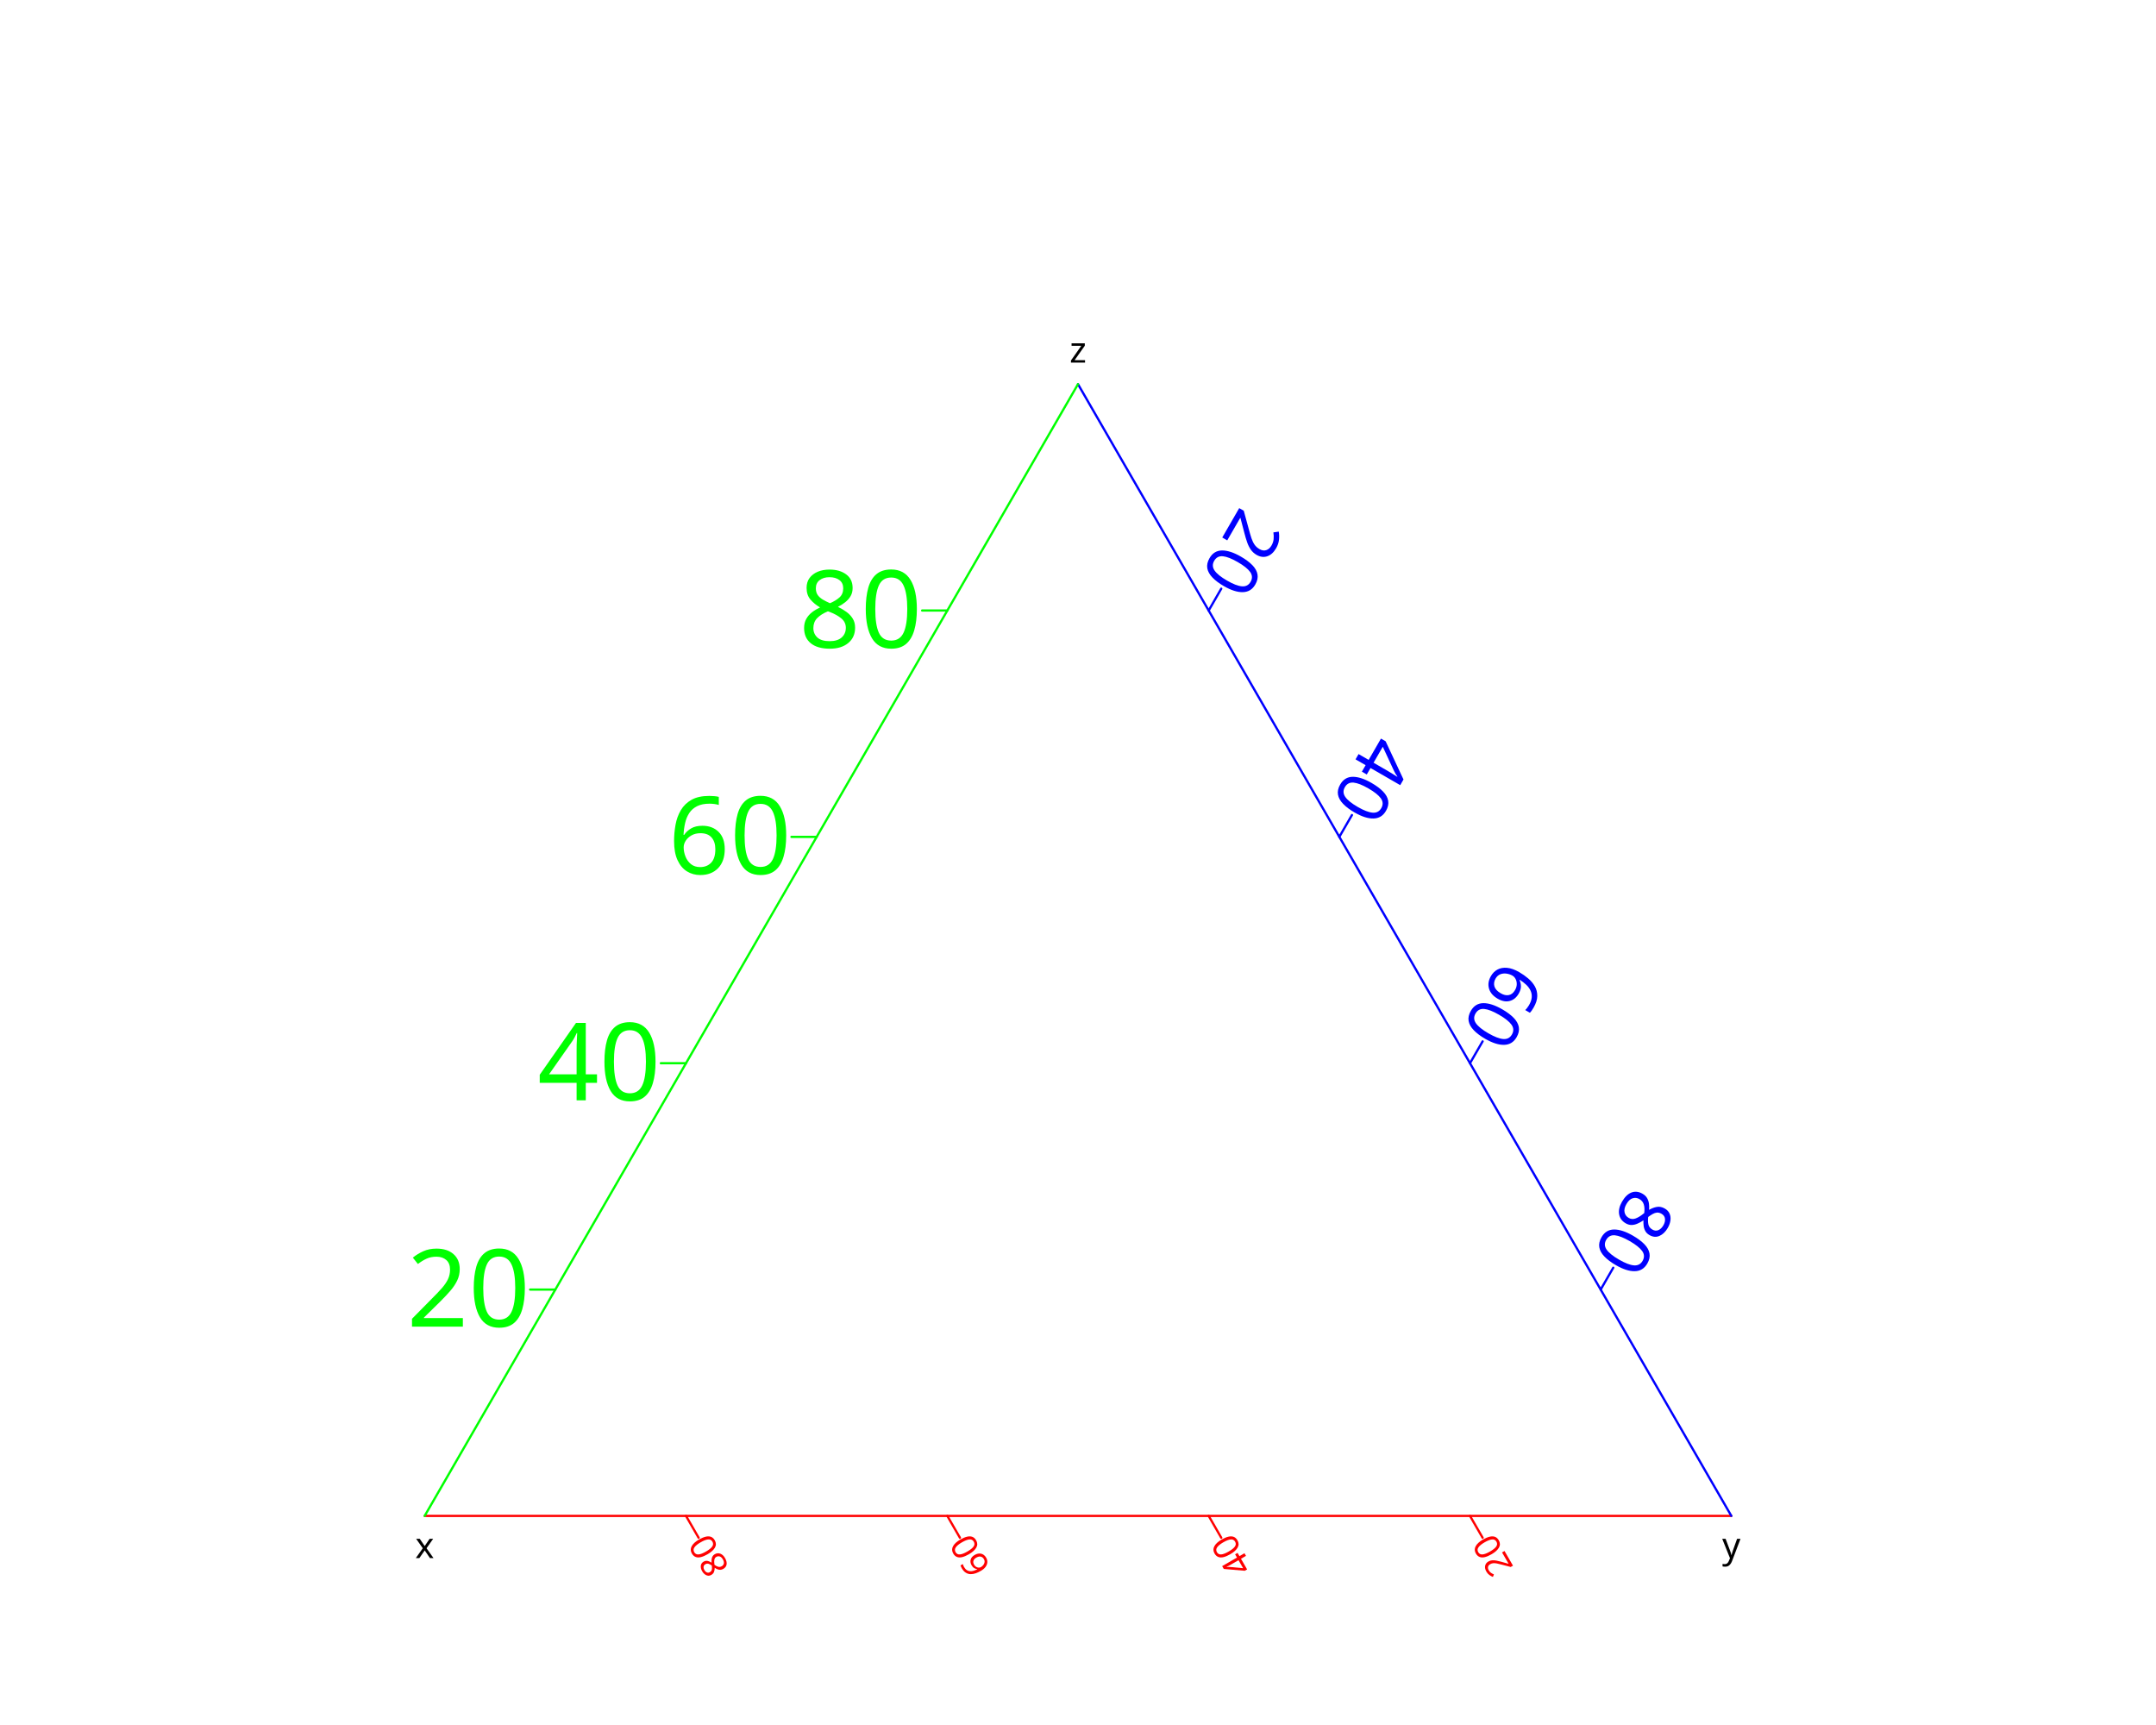
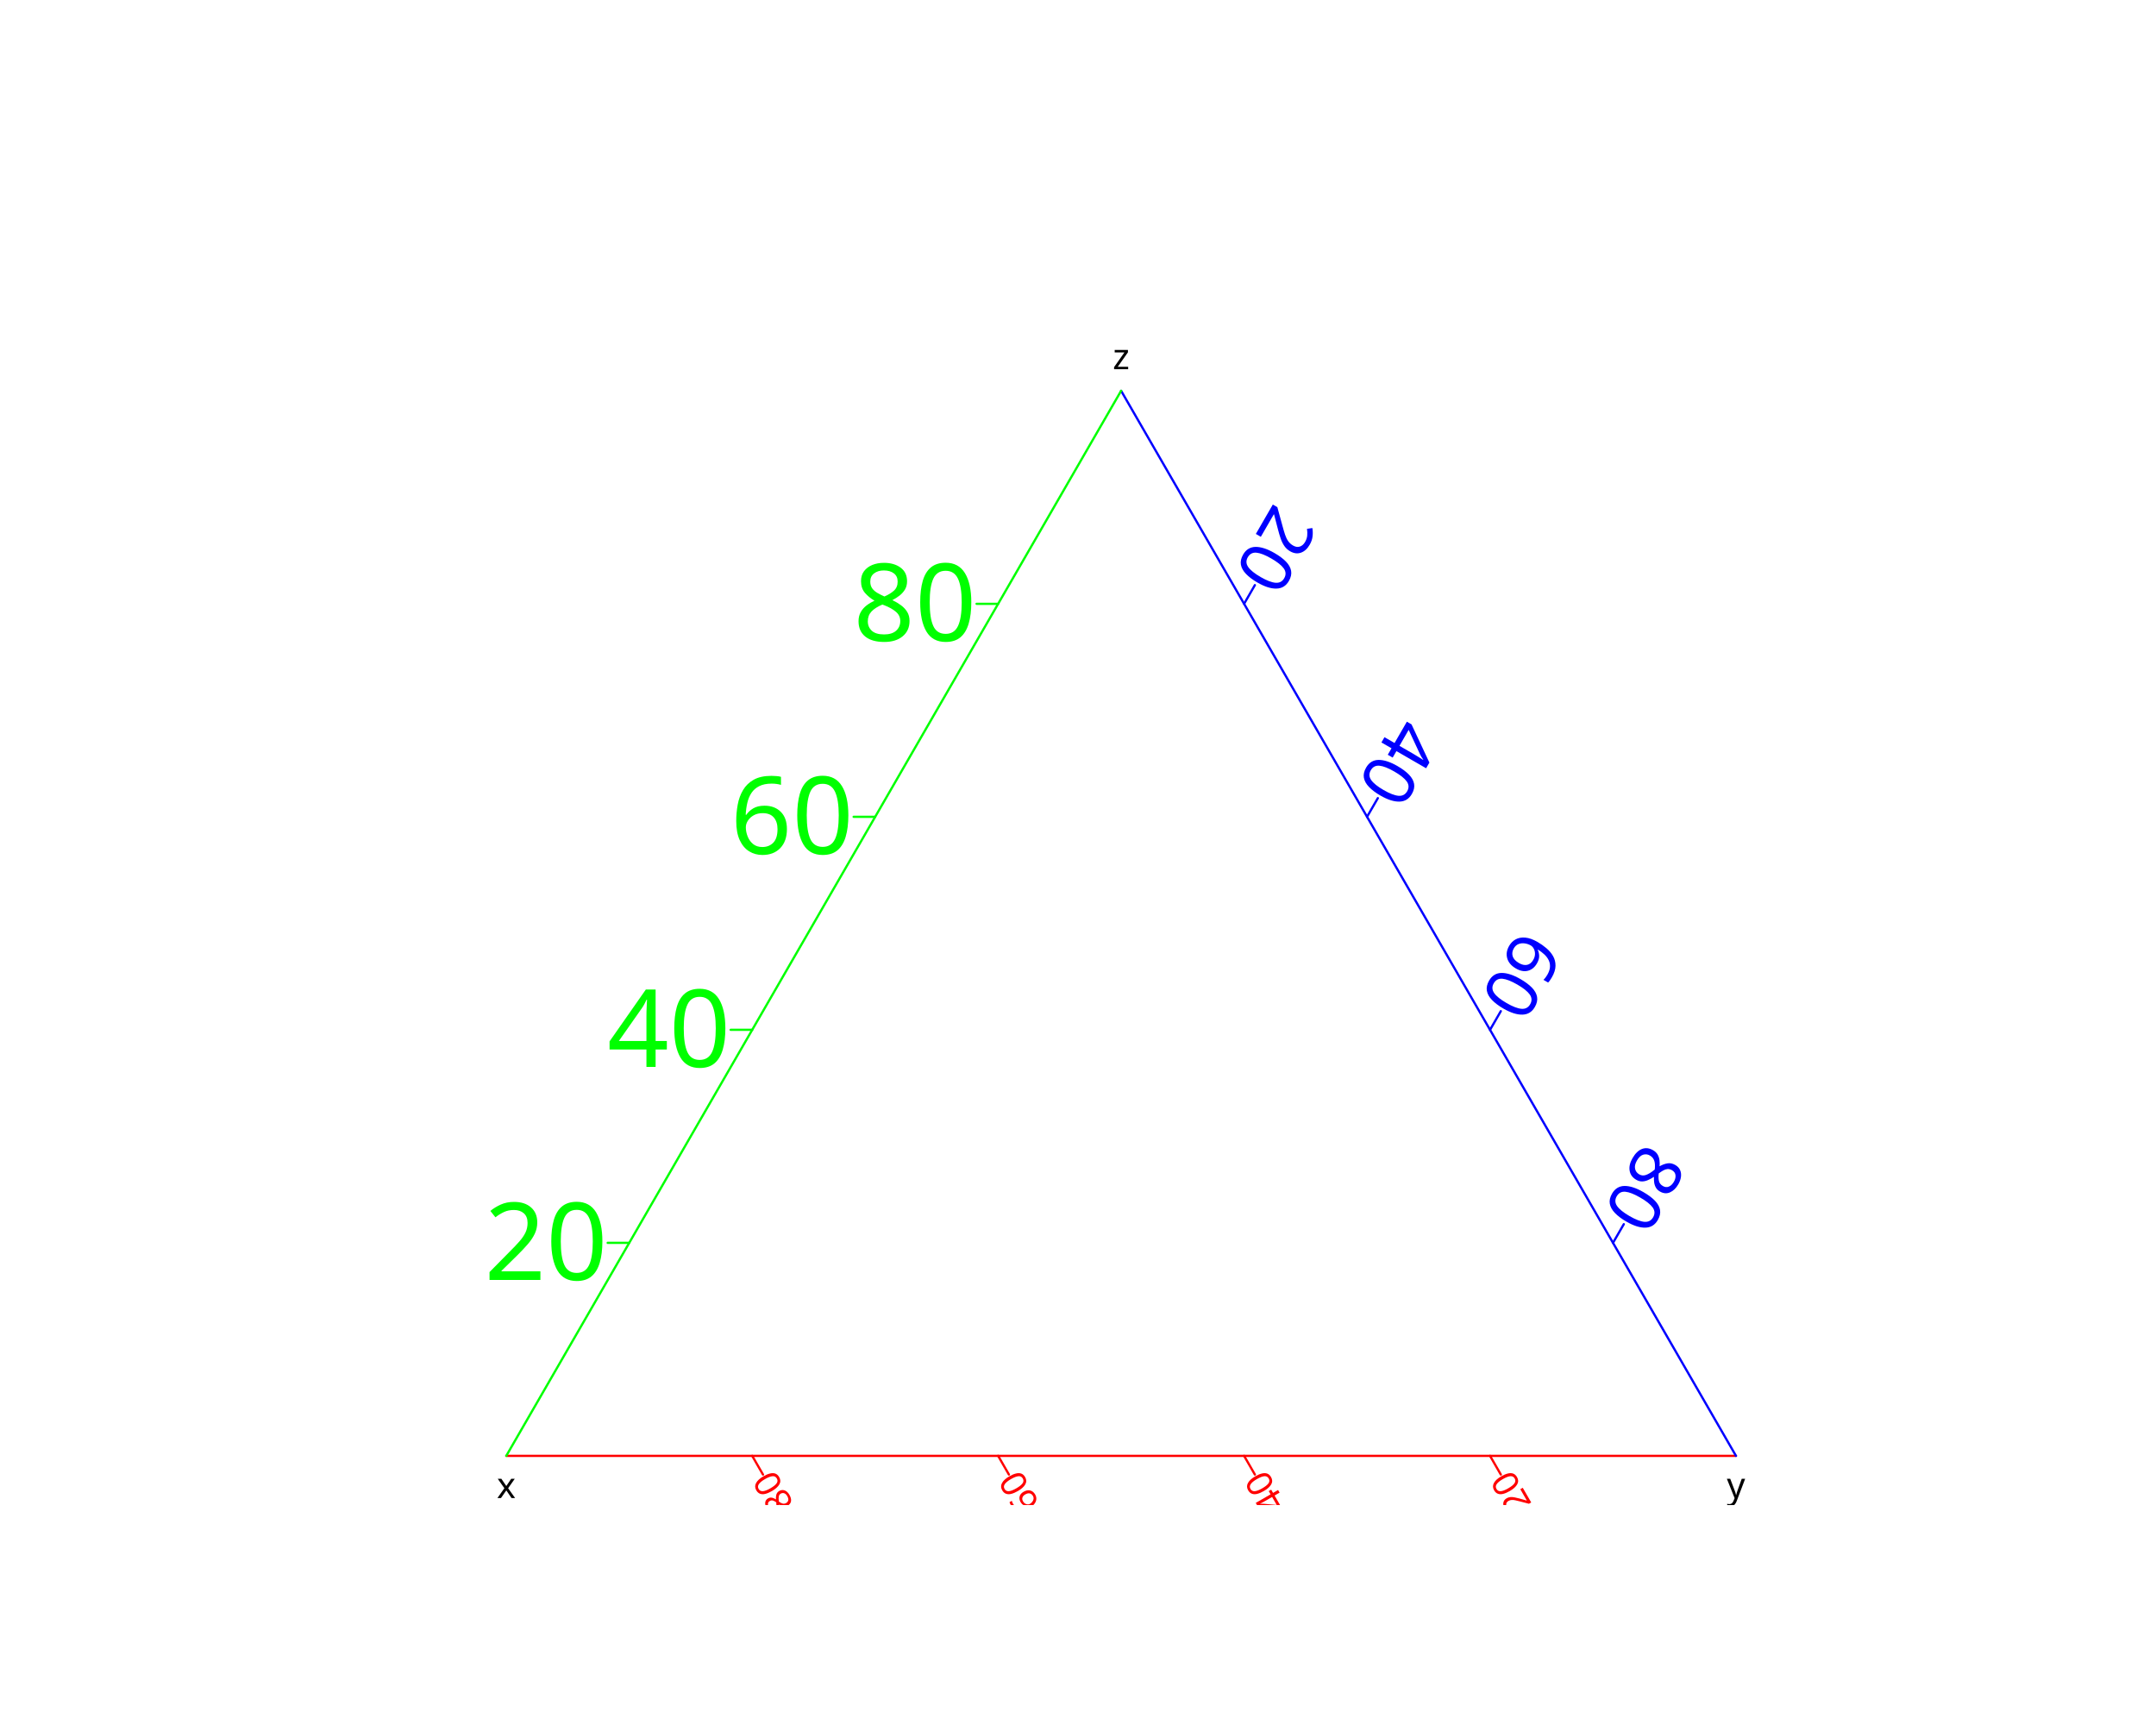
<svg xmlns="http://www.w3.org/2000/svg" class="svglite" data-engine-version="2.0" width="720.00pt" height="576.00pt" viewBox="0 0 720.00 576.00">
  <defs>
    <style type="text/css">
    .svglite line, .svglite polyline, .svglite polygon, .svglite path, .svglite rect, .svglite circle {
      fill: none;
      stroke: #000000;
      stroke-linecap: round;
      stroke-linejoin: round;
      stroke-miterlimit: 10.00;
    }
  </style>
  </defs>
  <rect width="100%" height="100%" style="stroke: none; fill: #FFFFFF;" />
  <defs>
    <clipPath id="cpMC4wMHw3MjAuMDB8MC4wMHw1NzYuMDA=">
      <rect x="0.00" y="0.00" width="720.00" height="576.00" />
    </clipPath>
  </defs>
  <g clip-path="url(#cpMC4wMHw3MjAuMDB8MC4wMHw1NzYuMDA=)">
</g>
  <defs>
-     <clipPath id="cpMTAwLjgwfDYxOS4yMHwyOC44MHw1NDcuMjA=">
-       <rect x="100.80" y="28.80" width="518.40" height="518.40" />
+     <clipPath id="cpMTUyLjY0fDU5Ni4xNnw1OS4wNHw1MDIuNTY=">
+       <rect x="152.64" y="59.04" width="443.52" height="443.52" />
    </clipPath>
  </defs>
-   <g clip-path="url(#cpMTAwLjgwfDYxOS4yMHwyOC44MHw1NDcuMjA=)">
-     <text x="141.82" y="520.26" text-anchor="middle" style="font-size: 12.00px; font-family: sans;" textLength="6.00px" lengthAdjust="spacingAndGlyphs">x</text>
-     <text x="578.18" y="520.26" text-anchor="middle" style="font-size: 12.00px; font-family: sans;" textLength="6.00px" lengthAdjust="spacingAndGlyphs">y</text>
-     <text x="360.00" y="121.08" text-anchor="middle" style="font-size: 12.00px; font-family: sans;" textLength="6.00px" lengthAdjust="spacingAndGlyphs">z</text>
-     <text transform="translate(236.87,511.41) rotate(-120)" text-anchor="end" style="font-size: 12.00px; fill: #FF0000; font-family: sans;" textLength="13.35px" lengthAdjust="spacingAndGlyphs">80</text>
-     <text transform="translate(324.15,511.41) rotate(-120)" text-anchor="end" style="font-size: 12.00px; fill: #FF0000; font-family: sans;" textLength="13.35px" lengthAdjust="spacingAndGlyphs">60</text>
-     <text transform="translate(411.42,511.41) rotate(-120)" text-anchor="end" style="font-size: 12.00px; fill: #FF0000; font-family: sans;" textLength="13.35px" lengthAdjust="spacingAndGlyphs">40</text>
-     <text transform="translate(498.69,511.41) rotate(-120)" text-anchor="end" style="font-size: 12.00px; fill: #FF0000; font-family: sans;" textLength="13.35px" lengthAdjust="spacingAndGlyphs">20</text>
-     <line x1="141.82" y1="506.18" x2="578.18" y2="506.18" style="stroke-width: 0.75; stroke: #FF0000;" />
-     <line x1="229.09" y1="506.18" x2="233.30" y2="513.47" style="stroke-width: 0.75; stroke: #FF0000;" />
-     <line x1="316.36" y1="506.18" x2="320.57" y2="513.47" style="stroke-width: 0.75; stroke: #FF0000;" />
-     <line x1="403.64" y1="506.18" x2="407.84" y2="513.47" style="stroke-width: 0.75; stroke: #FF0000;" />
-     <line x1="490.91" y1="506.18" x2="495.12" y2="513.47" style="stroke-width: 0.75; stroke: #FF0000;" />
-     <text transform="translate(531.60,419.18) rotate(-240)" text-anchor="end" style="font-size: 24.00px; fill: #0000FF; font-family: sans;" textLength="26.70px" lengthAdjust="spacingAndGlyphs">80</text>
-     <text transform="translate(487.96,343.60) rotate(-240)" text-anchor="end" style="font-size: 24.00px; fill: #0000FF; font-family: sans;" textLength="26.70px" lengthAdjust="spacingAndGlyphs">60</text>
-     <text transform="translate(444.33,268.02) rotate(-240)" text-anchor="end" style="font-size: 24.00px; fill: #0000FF; font-family: sans;" textLength="26.70px" lengthAdjust="spacingAndGlyphs">40</text>
-     <text transform="translate(400.69,192.44) rotate(-240)" text-anchor="end" style="font-size: 24.00px; fill: #0000FF; font-family: sans;" textLength="26.70px" lengthAdjust="spacingAndGlyphs">20</text>
-     <line x1="578.18" y1="506.18" x2="360.00" y2="128.28" style="stroke-width: 0.75; stroke: #0000FF;" />
-     <line x1="534.55" y1="430.60" x2="538.75" y2="423.31" style="stroke-width: 0.75; stroke: #0000FF;" />
-     <line x1="490.91" y1="355.02" x2="495.12" y2="347.73" style="stroke-width: 0.75; stroke: #0000FF;" />
-     <line x1="447.27" y1="279.44" x2="451.48" y2="272.15" style="stroke-width: 0.75; stroke: #0000FF;" />
-     <line x1="403.64" y1="203.86" x2="407.84" y2="196.57" style="stroke-width: 0.75; stroke: #0000FF;" />
-     <text x="307.95" y="216.25" text-anchor="end" style="font-size: 36.00px; fill: #00FF00; font-family: sans;" textLength="40.05px" lengthAdjust="spacingAndGlyphs">80</text>
-     <text x="264.31" y="291.83" text-anchor="end" style="font-size: 36.00px; fill: #00FF00; font-family: sans;" textLength="40.05px" lengthAdjust="spacingAndGlyphs">60</text>
-     <text x="220.68" y="367.41" text-anchor="end" style="font-size: 36.00px; fill: #00FF00; font-family: sans;" textLength="40.05px" lengthAdjust="spacingAndGlyphs">40</text>
-     <text x="177.04" y="442.99" text-anchor="end" style="font-size: 36.00px; fill: #00FF00; font-family: sans;" textLength="40.05px" lengthAdjust="spacingAndGlyphs">20</text>
-     <line x1="360.00" y1="128.28" x2="141.82" y2="506.18" style="stroke-width: 0.75; stroke: #00FF00;" />
-     <line x1="316.36" y1="203.86" x2="307.95" y2="203.86" style="stroke-width: 0.75; stroke: #00FF00;" />
-     <line x1="272.73" y1="279.44" x2="264.31" y2="279.44" style="stroke-width: 0.75; stroke: #00FF00;" />
-     <line x1="229.09" y1="355.02" x2="220.68" y2="355.02" style="stroke-width: 0.75; stroke: #00FF00;" />
-     <line x1="185.45" y1="430.60" x2="177.04" y2="430.60" style="stroke-width: 0.75; stroke: #00FF00;" />
+   <g clip-path="url(#cpMTUyLjY0fDU5Ni4xNnw1OS4wNHw1MDIuNTY=)">
+     <text x="169.07" y="500.22" text-anchor="middle" style="font-size: 12.00px; font-family: sans;" textLength="6.00px" lengthAdjust="spacingAndGlyphs">x</text>
+     <text x="579.73" y="500.22" text-anchor="middle" style="font-size: 12.00px; font-family: sans;" textLength="6.00px" lengthAdjust="spacingAndGlyphs">y</text>
+     <text x="374.40" y="123.29" text-anchor="middle" style="font-size: 12.00px; font-family: sans;" textLength="6.00px" lengthAdjust="spacingAndGlyphs">z</text>
+     <text transform="translate(258.38,490.30) rotate(-120)" text-anchor="end" style="font-size: 12.00px; fill: #FF0000; font-family: sans;" textLength="13.35px" lengthAdjust="spacingAndGlyphs">80</text>
+     <text transform="translate(340.51,490.30) rotate(-120)" text-anchor="end" style="font-size: 12.00px; fill: #FF0000; font-family: sans;" textLength="13.35px" lengthAdjust="spacingAndGlyphs">60</text>
+     <text transform="translate(422.64,490.30) rotate(-120)" text-anchor="end" style="font-size: 12.00px; fill: #FF0000; font-family: sans;" textLength="13.35px" lengthAdjust="spacingAndGlyphs">40</text>
+     <text transform="translate(504.78,490.30) rotate(-120)" text-anchor="end" style="font-size: 12.00px; fill: #FF0000; font-family: sans;" textLength="13.35px" lengthAdjust="spacingAndGlyphs">20</text>
+     <line x1="169.07" y1="486.13" x2="579.73" y2="486.13" style="stroke-width: 0.75; stroke: #FF0000;" />
+     <line x1="251.20" y1="486.13" x2="254.80" y2="492.37" style="stroke-width: 0.75; stroke: #FF0000;" />
+     <line x1="333.33" y1="486.13" x2="336.93" y2="492.37" style="stroke-width: 0.75; stroke: #FF0000;" />
+     <line x1="415.47" y1="486.13" x2="419.07" y2="492.37" style="stroke-width: 0.75; stroke: #FF0000;" />
+     <line x1="497.60" y1="486.13" x2="501.20" y2="492.37" style="stroke-width: 0.75; stroke: #FF0000;" />
+     <text transform="translate(535.11,404.64) rotate(-240)" text-anchor="end" style="font-size: 24.00px; fill: #0000FF; font-family: sans;" textLength="26.70px" lengthAdjust="spacingAndGlyphs">80</text>
+     <text transform="translate(494.05,333.51) rotate(-240)" text-anchor="end" style="font-size: 24.00px; fill: #0000FF; font-family: sans;" textLength="26.70px" lengthAdjust="spacingAndGlyphs">60</text>
+     <text transform="translate(452.98,262.38) rotate(-240)" text-anchor="end" style="font-size: 24.00px; fill: #0000FF; font-family: sans;" textLength="26.70px" lengthAdjust="spacingAndGlyphs">40</text>
+     <text transform="translate(411.91,191.25) rotate(-240)" text-anchor="end" style="font-size: 24.00px; fill: #0000FF; font-family: sans;" textLength="26.70px" lengthAdjust="spacingAndGlyphs">20</text>
+     <line x1="579.73" y1="486.13" x2="374.40" y2="130.49" style="stroke-width: 0.75; stroke: #0000FF;" />
+     <line x1="538.67" y1="415.00" x2="542.27" y2="408.77" style="stroke-width: 0.75; stroke: #0000FF;" />
+     <line x1="497.60" y1="343.87" x2="501.20" y2="337.64" style="stroke-width: 0.75; stroke: #0000FF;" />
+     <line x1="456.53" y1="272.74" x2="460.13" y2="266.51" style="stroke-width: 0.75; stroke: #0000FF;" />
+     <line x1="415.47" y1="201.62" x2="419.07" y2="195.38" style="stroke-width: 0.75; stroke: #0000FF;" />
+     <text x="326.13" y="214.00" text-anchor="end" style="font-size: 36.00px; fill: #00FF00; font-family: sans;" textLength="40.05px" lengthAdjust="spacingAndGlyphs">80</text>
+     <text x="285.07" y="285.13" text-anchor="end" style="font-size: 36.00px; fill: #00FF00; font-family: sans;" textLength="40.05px" lengthAdjust="spacingAndGlyphs">60</text>
+     <text x="244.00" y="356.26" text-anchor="end" style="font-size: 36.00px; fill: #00FF00; font-family: sans;" textLength="40.05px" lengthAdjust="spacingAndGlyphs">40</text>
+     <text x="202.93" y="427.39" text-anchor="end" style="font-size: 36.00px; fill: #00FF00; font-family: sans;" textLength="40.05px" lengthAdjust="spacingAndGlyphs">20</text>
+     <line x1="374.40" y1="130.49" x2="169.07" y2="486.13" style="stroke-width: 0.75; stroke: #00FF00;" />
+     <line x1="333.33" y1="201.62" x2="326.13" y2="201.62" style="stroke-width: 0.75; stroke: #00FF00;" />
+     <line x1="292.27" y1="272.74" x2="285.07" y2="272.74" style="stroke-width: 0.75; stroke: #00FF00;" />
+     <line x1="251.20" y1="343.87" x2="244.00" y2="343.87" style="stroke-width: 0.75; stroke: #00FF00;" />
+     <line x1="210.13" y1="415.00" x2="202.93" y2="415.00" style="stroke-width: 0.75; stroke: #00FF00;" />
  </g>
</svg>
